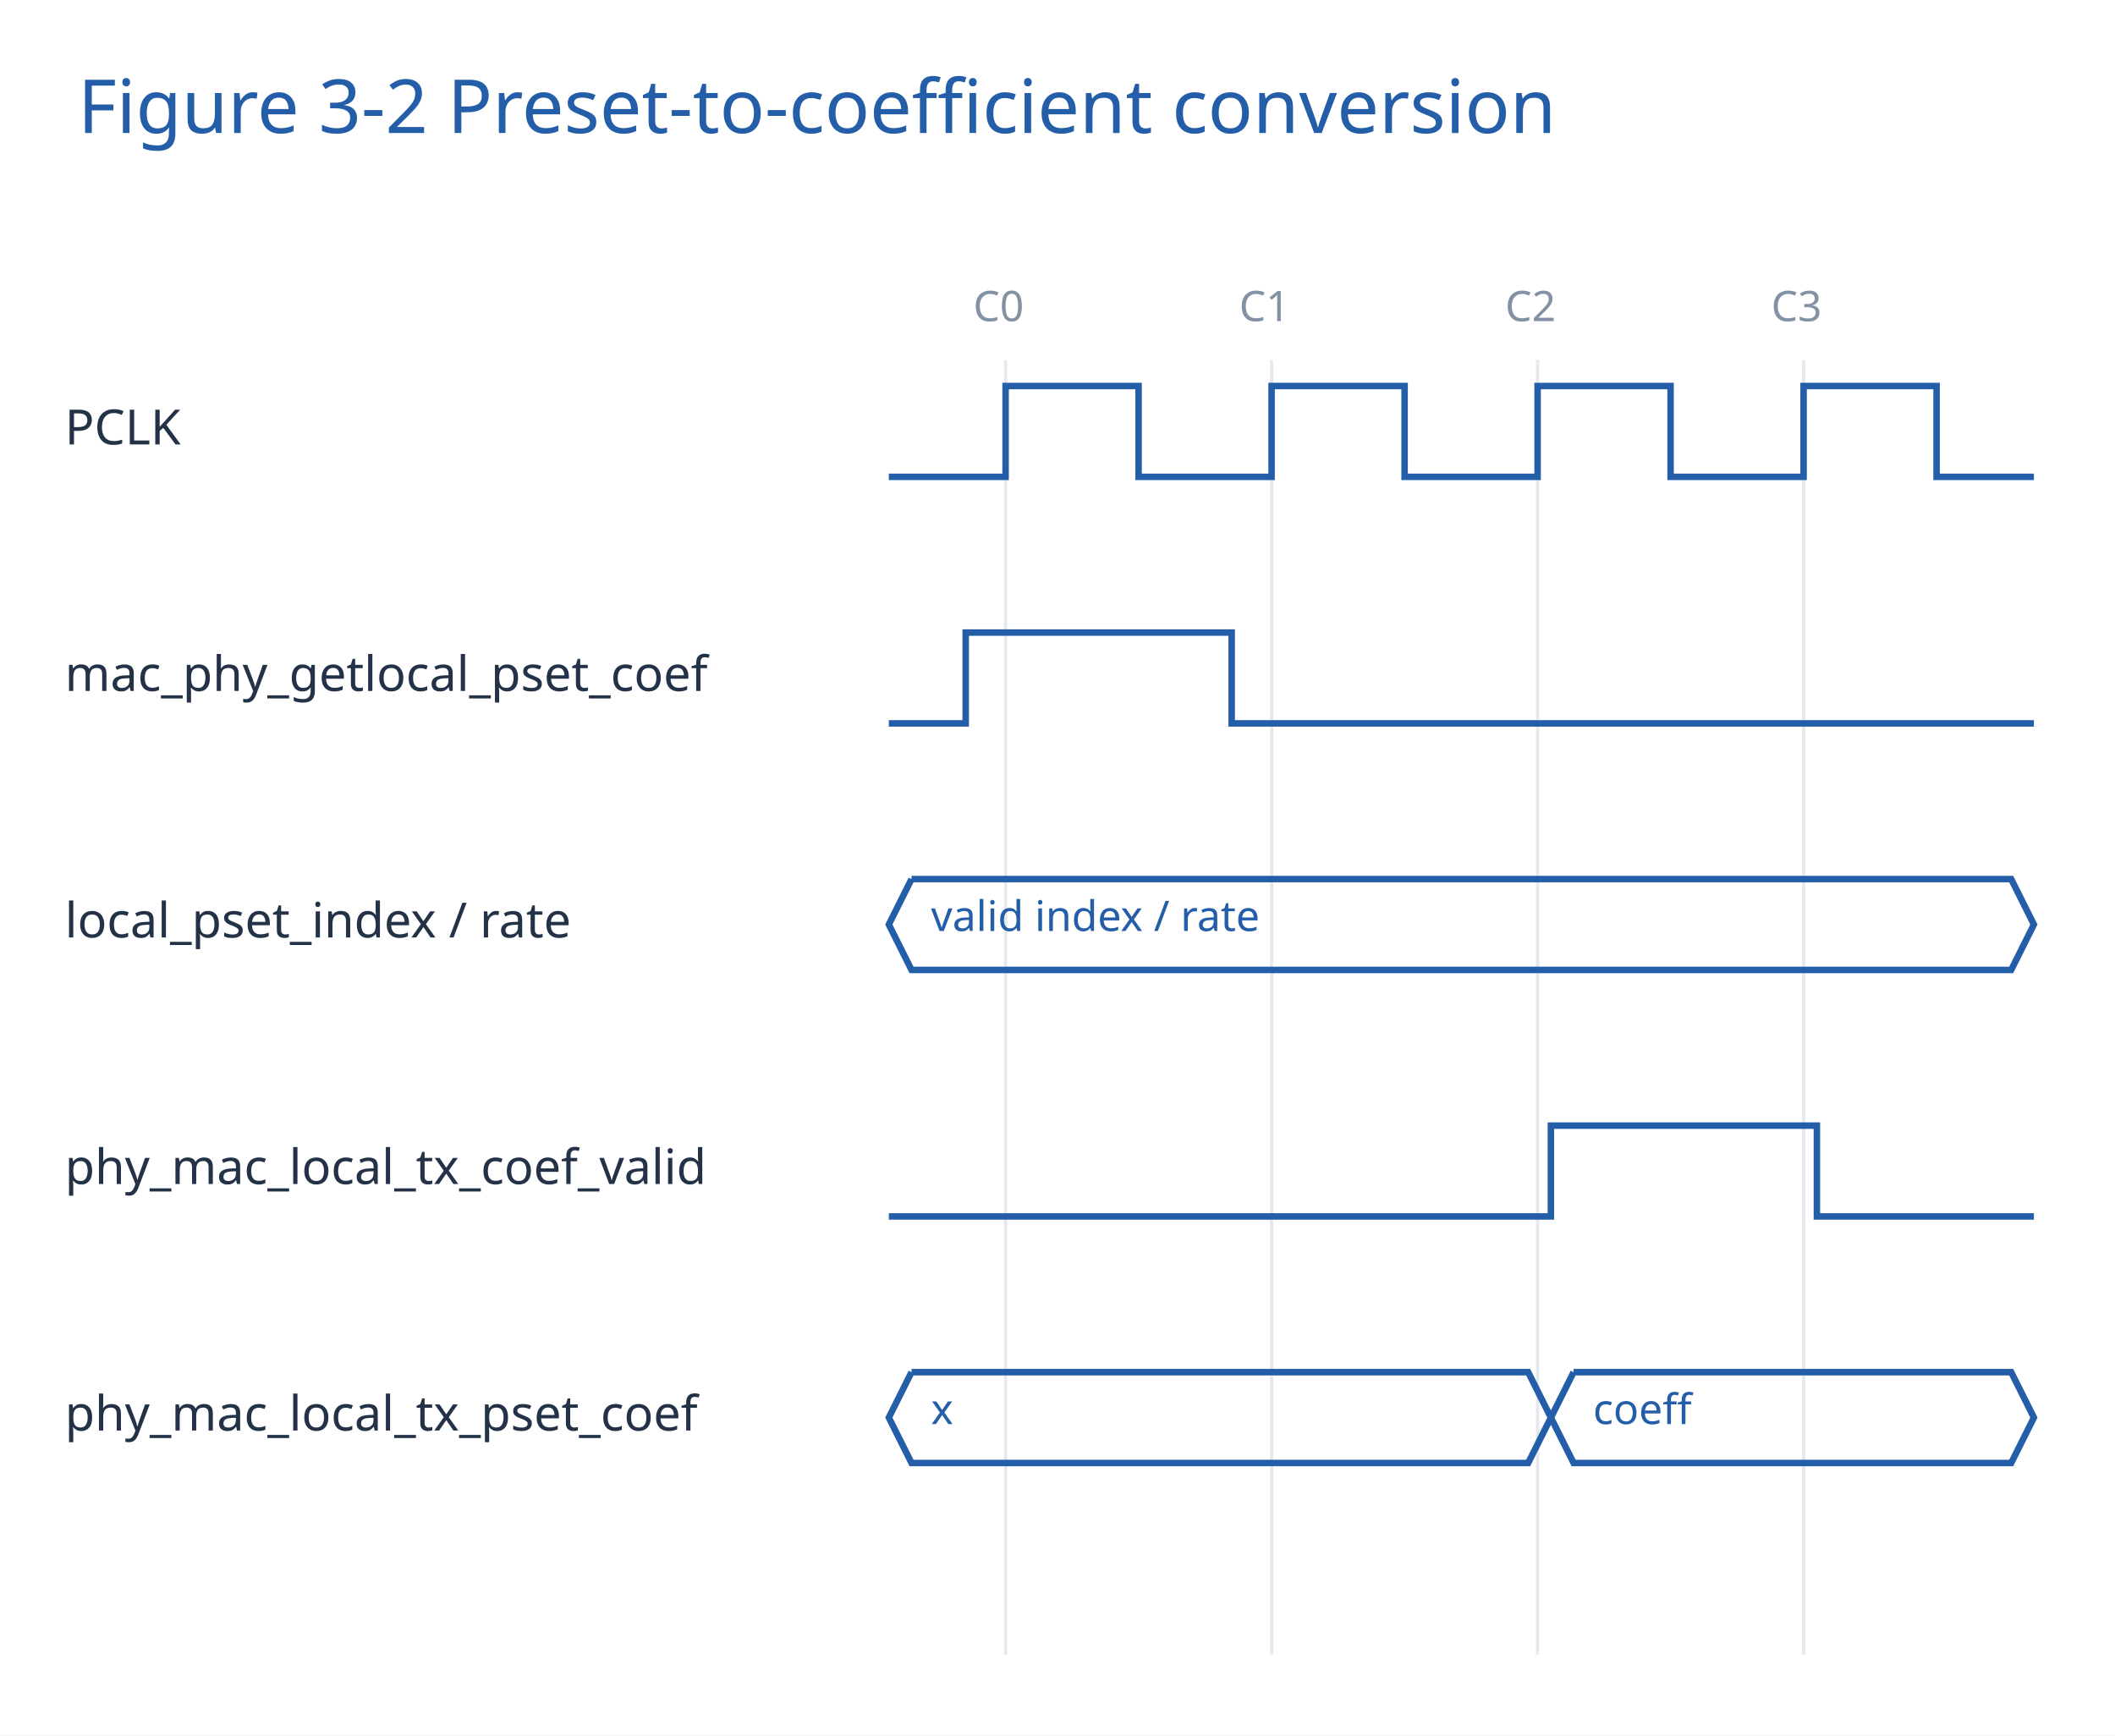
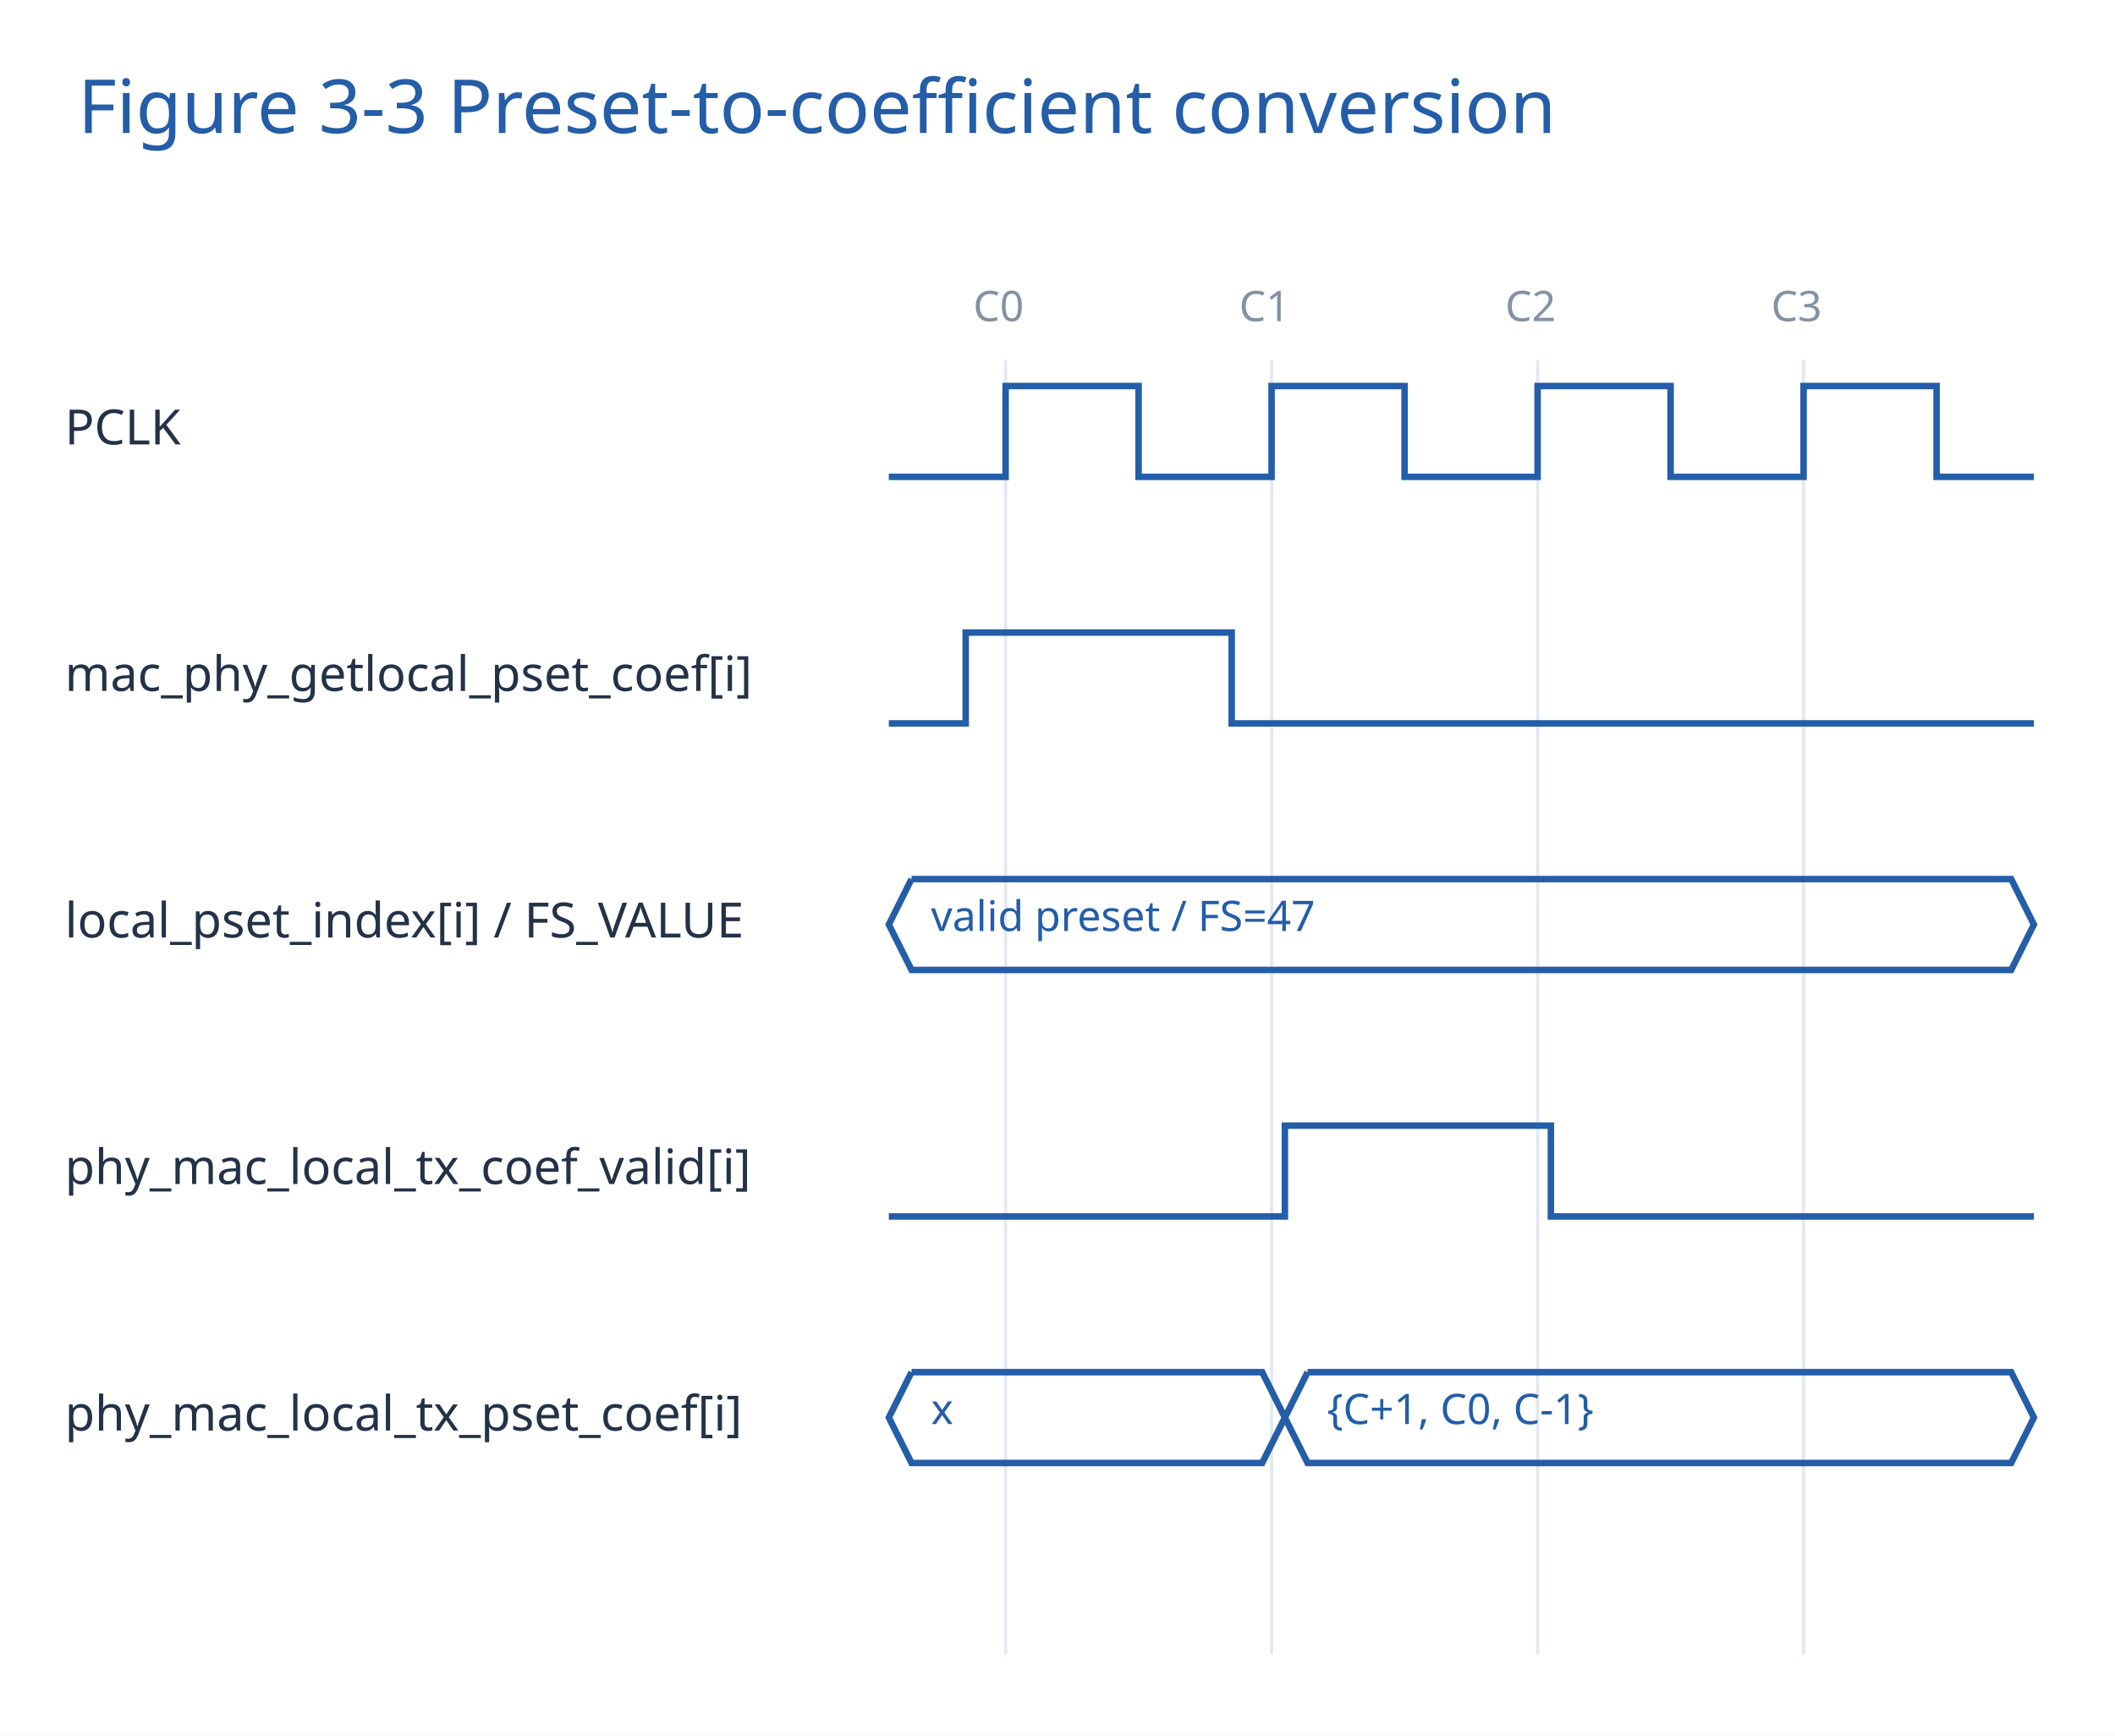
<svg xmlns="http://www.w3.org/2000/svg" width="652" height="535" viewBox="0 0 652 535">
  <rect width="100%" height="100%" fill="white" />
-   <text x="24" y="41" font-family="Microsoft YaHei, sans-serif" font-size="23" fill="#245da8">Figure 3-2  Preset-to-coefficient conversion</text>
+   <text x="24" y="41" font-family="Microsoft YaHei, sans-serif" font-size="23" fill="#245da8">Figure 3-3  Preset-to-coefficient conversion</text>
  <text x="300" y="99" font-family="Microsoft YaHei, sans-serif" font-size="13" fill="#8291a3">C0</text>
  <polyline points="310,111 310,510" fill="none" stroke="#e4e9f0" stroke-width="1" />
  <text x="382" y="99" font-family="Microsoft YaHei, sans-serif" font-size="13" fill="#8291a3">C1</text>
  <polyline points="392,111 392,510" fill="none" stroke="#e4e9f0" stroke-width="1" />
  <text x="464" y="99" font-family="Microsoft YaHei, sans-serif" font-size="13" fill="#8291a3">C2</text>
  <polyline points="474,111 474,510" fill="none" stroke="#e4e9f0" stroke-width="1" />
  <text x="546" y="99" font-family="Microsoft YaHei, sans-serif" font-size="13" fill="#8291a3">C3</text>
  <polyline points="556,111 556,510" fill="none" stroke="#e4e9f0" stroke-width="1" />
  <text x="20" y="137" font-family="Microsoft YaHei, sans-serif" font-size="15" fill="#233247">PCLK</text>
  <polyline points="274,147 310,147 310,119 351.0,119 351.0,147 392,147 392,119 433.0,119 433.0,147 474,147 474,119 515.0,119 515.0,147 556,147 556,119 597.0,119 597.0,147 627,147" fill="none" stroke="#245da8" stroke-width="2" />
-   <text x="20" y="213" font-family="Microsoft YaHei, sans-serif" font-size="15" fill="#233247">mac_phy_getlocal_pset_coef</text>
+   <text x="20" y="213" font-family="Microsoft YaHei, sans-serif" font-size="15" fill="#233247">mac_phy_getlocal_pset_coef[i]</text>
  <polyline points="274,223 297.7,223 297.7,195 379.7,195 379.7,223 627,223" fill="none" stroke="#245da8" stroke-width="2" />
-   <text x="20" y="289" font-family="Microsoft YaHei, sans-serif" font-size="15" fill="#233247">local_pset_index / rate</text>
+   <text x="20" y="289" font-family="Microsoft YaHei, sans-serif" font-size="15" fill="#233247">local_pset_index[i] / FS_VALUE</text>
  <polyline points="281,271 620,271 627,285 620,299 281,299 274,285 281,271" fill="none" stroke="#245da8" stroke-width="2" />
-   <text x="287" y="287" font-family="Microsoft YaHei, sans-serif" font-size="13" fill="#245da8">valid index / rate</text>
-   <text x="20" y="365" font-family="Microsoft YaHei, sans-serif" font-size="15" fill="#233247">phy_mac_local_tx_coef_valid</text>
-   <polyline points="274,375 478.1,375 478.1,347 560.1,347 560.1,375 627,375" fill="none" stroke="#245da8" stroke-width="2" />
-   <text x="20" y="441" font-family="Microsoft YaHei, sans-serif" font-size="15" fill="#233247">phy_mac_local_tx_pset_coef</text>
-   <polyline points="281,423 471.1,423 478.1,437 471.1,451 281,451 274,437 281,423" fill="none" stroke="#245da8" stroke-width="2" />
+   <text x="287" y="287" font-family="Microsoft YaHei, sans-serif" font-size="13" fill="#245da8">valid preset / FS=47</text>
+   <text x="20" y="365" font-family="Microsoft YaHei, sans-serif" font-size="15" fill="#233247">phy_mac_local_tx_coef_valid[i]</text>
+   <polyline points="274,375 396.1,375 396.1,347 478.1,347 478.1,375 627,375" fill="none" stroke="#245da8" stroke-width="2" />
+   <text x="20" y="441" font-family="Microsoft YaHei, sans-serif" font-size="15" fill="#233247">phy_mac_local_tx_pset_coef[i]</text>
+   <polyline points="281,423 389.1,423 396.1,437 389.1,451 281,451 274,437 281,423" fill="none" stroke="#245da8" stroke-width="2" />
  <text x="287" y="439" font-family="Microsoft YaHei, sans-serif" font-size="13" fill="#245da8">x</text>
-   <polyline points="485.1,423 620,423 627,437 620,451 485.1,451 478.1,437 485.1,423" fill="none" stroke="#245da8" stroke-width="2" />
-   <text x="491.1" y="439" font-family="Microsoft YaHei, sans-serif" font-size="13" fill="#245da8">coeff</text>
+   <polyline points="403.1,423 620,423 627,437 620,451 403.1,451 396.1,437 403.1,423" fill="none" stroke="#245da8" stroke-width="2" />
+   <text x="409.1" y="439" font-family="Microsoft YaHei, sans-serif" font-size="13" fill="#245da8">{C+1, C0, C-1}</text>
</svg>
